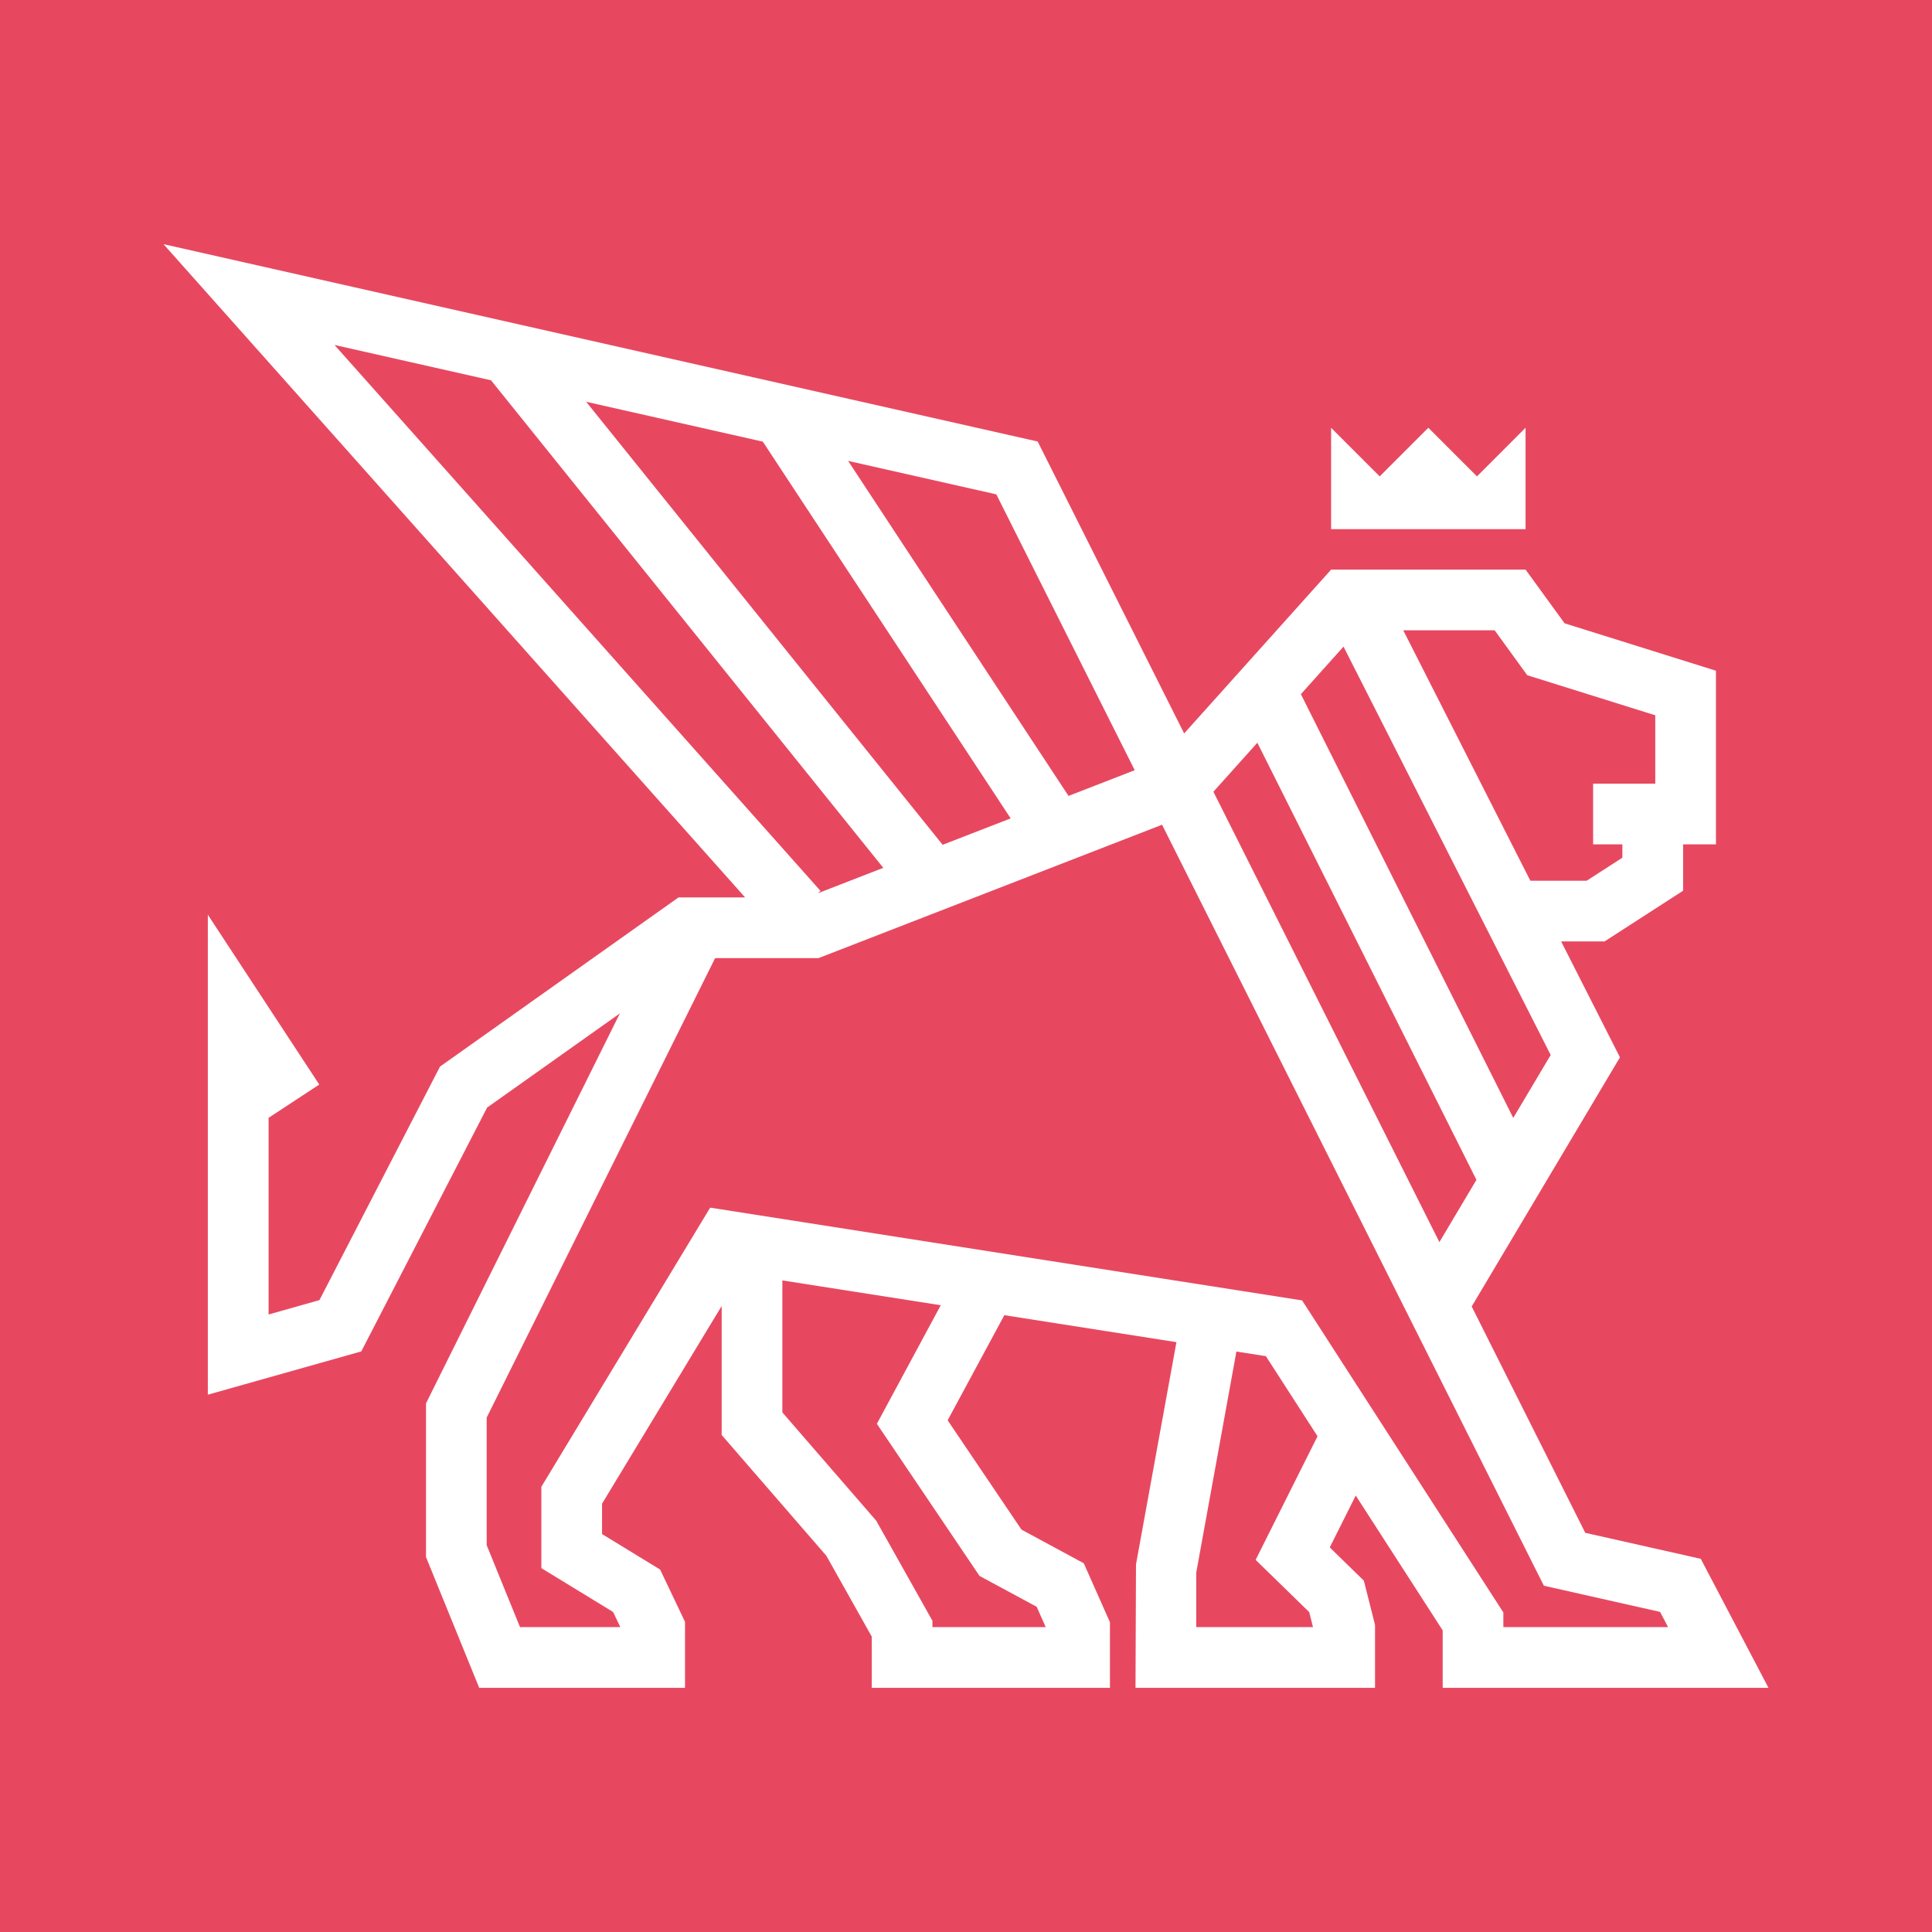
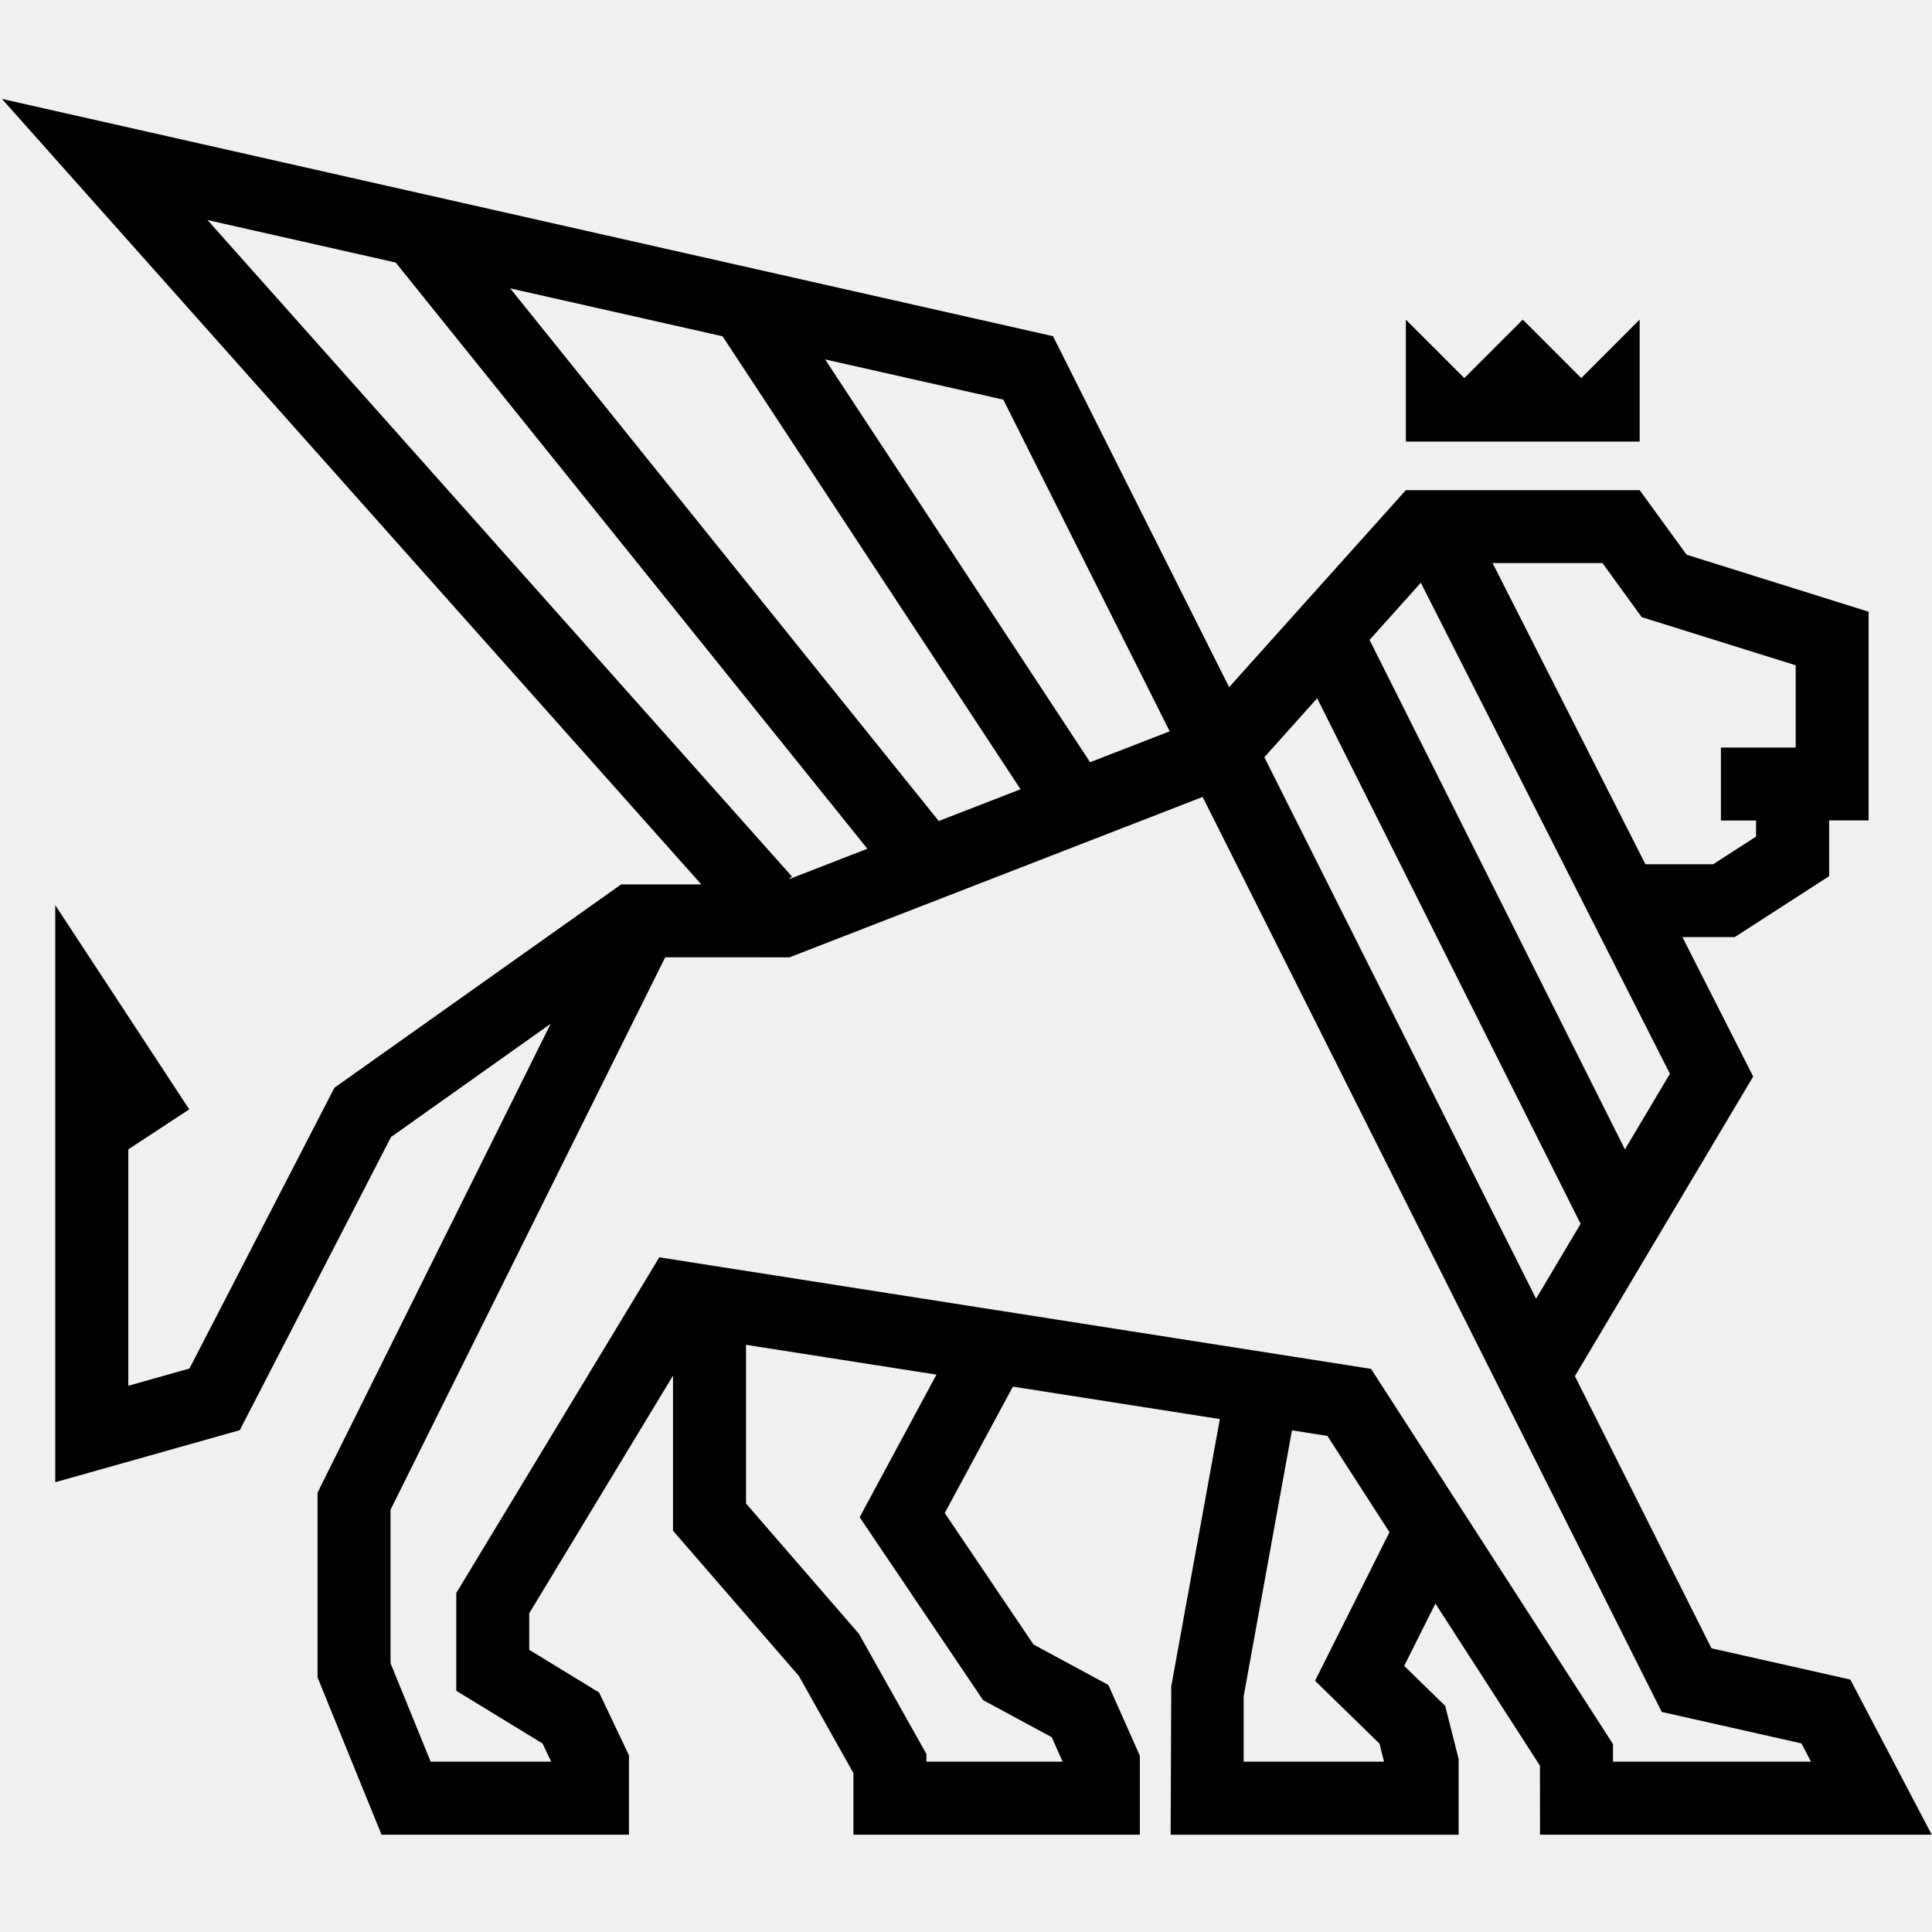
- <svg xmlns="http://www.w3.org/2000/svg" width="1024mm" height="1024mm" viewBox="0 0 1024 1024" version="1.1" id="svg1" xml:space="preserve">
-   <defs id="defs1" />
-   <g id="layer1">
-     <rect style="fill:#e74860;fill-opacity:1;stroke:#36998e;stroke-width:0.265" id="rect1" width="1027.169" height="1027.169" x="-2.614" y="-1.584" />
-     <g style="display:none;fill:none" id="g1" transform="matrix(4.143359,0,0,4.143359,176.8646,212.7666)">
-       <path fill-rule="evenodd" clip-rule="evenodd" d="m 128.577,144.44 h 32.597 l -6.775,-12.908 -11.556,-2.6 -11.363,-22.646 14.834,-24.928 -5.886,-11.599 h 4.348 l 7.856,-5.071 V 60.05 h 3.286 V 42.677 l -15.144,-4.743 -3.903,-5.373 H 117.416 L 102.711,48.952 88.055,19.745 0.596,0 58.787,65.361 H 52.117 L 28.259,82.284 16.197,105.648 11.108,107.087 V 87.41 L 16.178,84.081 5.03,67.091 V 115.11 L 20.384,110.78 32.971,86.385 46.255,76.962 26.857,115.981 v 15.372 l 5.324,13.087 h 20.591 v -6.602 l -2.489,-5.231 -5.812,-3.552 v -3.038 l 11.969,-19.782 v 12.908 l 10.475,12.086 4.54,8.085 v 5.126 H 95.287 v -6.565 l -2.619,-5.898 -6.232,-3.366 -7.387,-10.938 5.671,-10.517 17.219,2.698 -4.046,22.234 -0.049,12.352 h 23.964 v -6.299 l -1.118,-4.423 -3.41,-3.328 2.599,-5.19 8.698,13.49 z m 8.77,-80.752 h 5.638 l 3.57,-2.304 V 60.05 h -2.927 v -6.071 h 6.219 v -6.843 l -12.809,-4.008 -3.261,-4.496 h -9.145 z m -18.691,-23.422 -4.266,4.758 21.249,42.396 3.745,-6.297 z m -13.018,14.519 4.396,-4.903 21.92,43.734 -3.706,6.23 z M 55.784,71.433 32.928,117.401 v 12.766 l 3.335,8.196 h 10.036 l -0.723,-1.513 -7.177,-4.385 v -8.14 l 16.892,-27.929 59.223,9.283 20.134,31.22 v 1.464 h 16.478 l -0.797,-1.52 -11.624,-2.618 -0.648,-1.285 L 100.501,58.086 66.124,71.433 Z M 97.765,52.631 83.918,25.032 69.091,21.685 91.142,55.203 Z M 85.354,57.451 60.557,19.759 42.883,15.769 78.547,60.094 Z M 72.609,62.399 33.362,13.62 17.704,10.085 66.328,64.707 66.065,64.941 Z M 62.511,116.882 v -13.205 l 15.849,2.483 -6.393,11.865 10.271,15.218 5.719,3.088 0.902,2.032 H 77.525 v -0.636 l -5.62,-10.006 z m 53.545,2.388 -5.168,-8.014 -2.948,-0.462 -4.018,22.115 v 5.454 h 11.679 l -0.377,-1.501 -5.361,-5.225 z m 1.366,-100.89 h -0.006 V 28.515 H 136.87 V 18.38 h -0.012 l -4.848,4.854 -4.855,-4.854 h -0.024 l -4.855,4.854 z" fill="#e74860" id="path1" style="fill:#ffffff;fill-opacity:1" />
-     </g>
-     <g style="display:inline;fill:none" id="g2" transform="matrix(5.297523,0,0,5.297523,83.50996,129.4129)">
-       <path fill-rule="evenodd" clip-rule="evenodd" d="m 128.577,144.44 h 32.597 l -6.775,-12.908 -11.556,-2.6 -11.363,-22.646 14.834,-24.928 -5.886,-11.599 h 4.348 l 7.856,-5.071 V 60.05 h 3.286 V 42.677 l -15.144,-4.743 -3.903,-5.373 H 117.416 L 102.711,48.952 88.055,19.745 0.596,0 58.787,65.361 H 52.117 L 28.259,82.284 16.197,105.648 11.108,107.087 V 87.41 L 16.178,84.081 5.03,67.091 V 115.11 L 20.384,110.78 32.971,86.385 46.255,76.962 26.857,115.981 v 15.372 l 5.324,13.087 h 20.591 v -6.602 l -2.489,-5.231 -5.812,-3.552 v -3.038 l 11.969,-19.782 v 12.908 l 10.475,12.086 4.54,8.085 v 5.126 H 95.287 v -6.565 l -2.619,-5.898 -6.232,-3.366 -7.387,-10.938 5.671,-10.517 17.219,2.698 -4.046,22.234 -0.049,12.352 h 23.964 v -6.299 l -1.118,-4.423 -3.41,-3.328 2.599,-5.19 8.698,13.49 z m 8.77,-80.752 h 5.638 l 3.57,-2.304 V 60.05 h -2.927 v -6.071 h 6.219 v -6.843 l -12.809,-4.008 -3.261,-4.496 h -9.145 z m -18.691,-23.422 -4.266,4.758 21.249,42.396 3.745,-6.297 z m -13.018,14.519 4.396,-4.903 21.92,43.734 -3.706,6.23 z M 55.784,71.433 32.928,117.401 v 12.766 l 3.335,8.196 h 10.036 l -0.723,-1.513 -7.177,-4.385 v -8.14 l 16.892,-27.929 59.223,9.283 20.134,31.22 v 1.464 h 16.478 l -0.797,-1.52 -11.624,-2.618 -0.648,-1.285 L 100.501,58.086 66.124,71.433 Z M 97.765,52.631 83.918,25.032 69.091,21.685 91.142,55.203 Z M 85.354,57.451 60.557,19.759 42.883,15.769 78.547,60.094 Z M 72.609,62.399 33.362,13.62 17.704,10.085 66.328,64.707 66.065,64.941 Z M 62.511,116.882 v -13.205 l 15.849,2.483 -6.393,11.865 10.271,15.218 5.719,3.088 0.902,2.032 H 77.525 v -0.636 l -5.62,-10.006 z m 53.545,2.388 -5.168,-8.014 -2.948,-0.462 -4.018,22.115 v 5.454 h 11.679 l -0.377,-1.501 -5.361,-5.225 z m 1.366,-100.89 h -0.006 V 28.515 H 136.87 V 18.38 h -0.012 l -4.848,4.854 -4.855,-4.854 h -0.024 l -4.855,4.854 z" fill="#e74860" id="path1-5" style="fill:#ffffff;fill-opacity:1" />
-     </g>
+ <svg xmlns="http://www.w3.org/2000/svg" width="24" height="24" viewBox="0 0 40 40">
+   <g transform="matrix(1.149971,0,0,1.149971,-166.1983,2.084547)">
+     <path fill-rule="evenodd" clip-rule="evenodd" d="m 172.25,31.219 h 7.053 l -1.466,-2.793 -2.5,-0.563 -2.459,-4.9 3.21,-5.394 -1.274,-2.51 h 0.941 l 1.7,-1.097 v -1.004 h 0.711 V 9.201 L 174.889,8.174 174.044,7.012 h -4.209 l -3.182,3.547 -3.171,-6.319 -18.923,-4.272 12.591,14.142 h -1.443 l -5.162,3.661 -2.61,5.055 -1.101,0.311 v -4.257 l 1.097,-0.72 -2.412,-3.676 V 24.873 l 3.322,-0.937 2.723,-5.278 2.874,-2.039 -4.197,8.442 v 3.326 l 1.152,2.832 h 4.455 v -1.428 l -0.538,-1.132 -1.258,-0.769 v -0.657 l 2.589,-4.28 v 2.793 l 2.266,2.615 0.982,1.749 v 1.109 h 5.157 v -1.42 l -0.567,-1.276 -1.348,-0.728 -1.598,-2.367 1.227,-2.276 3.726,0.584 -0.875,4.811 -0.011,2.673 h 5.185 v -1.363 l -0.242,-0.957 -0.738,-0.72 0.562,-1.123 1.882,2.919 z m 1.898,-17.472 h 1.22 l 0.772,-0.498 v -0.289 h -0.633 v -1.314 h 1.346 V 10.165 L 174.081,9.298 173.375,8.325 h -1.979 z m -4.044,-5.068 -0.923,1.029 4.598,9.173 0.81,-1.362 z m -2.817,3.141 0.951,-1.061 4.743,9.462 -0.802,1.348 z m -10.787,3.602 -4.945,9.946 V 28.131 l 0.722,1.773 h 2.171 l -0.156,-0.327 -1.553,-0.949 v -1.761 l 3.655,-6.043 12.814,2.008 4.356,6.755 v 0.317 h 3.565 l -0.172,-0.329 -2.515,-0.566 -0.14,-0.278 -8.126,-16.196 -7.438,2.888 z m 9.083,-4.068 -2.996,-5.972 -3.208,-0.724 4.771,7.252 z m -2.685,1.043 -5.365,-8.155 -3.824,-0.863 7.716,9.59 z m -2.758,1.071 -8.492,-10.554 -3.388,-0.765 10.521,11.818 -0.057,0.051 z m -2.185,11.788 v -2.857 l 3.429,0.537 -1.383,2.567 2.222,3.293 1.237,0.668 0.195,0.44 h -2.452 V 29.766 l -1.216,-2.165 z m 11.585,0.517 -1.118,-1.734 -0.638,-0.1 -0.869,4.785 v 1.18 h 2.527 l -0.082,-0.325 -1.16,-1.131 z m 0.296,-21.829 h -0.001 v 2.193 h 4.209 V 3.944 h -0.003 l -1.049,1.05 -1.05,-1.05 h -0.005 l -1.05,1.05 z" fill="currentColor" />
  </g>
</svg>
